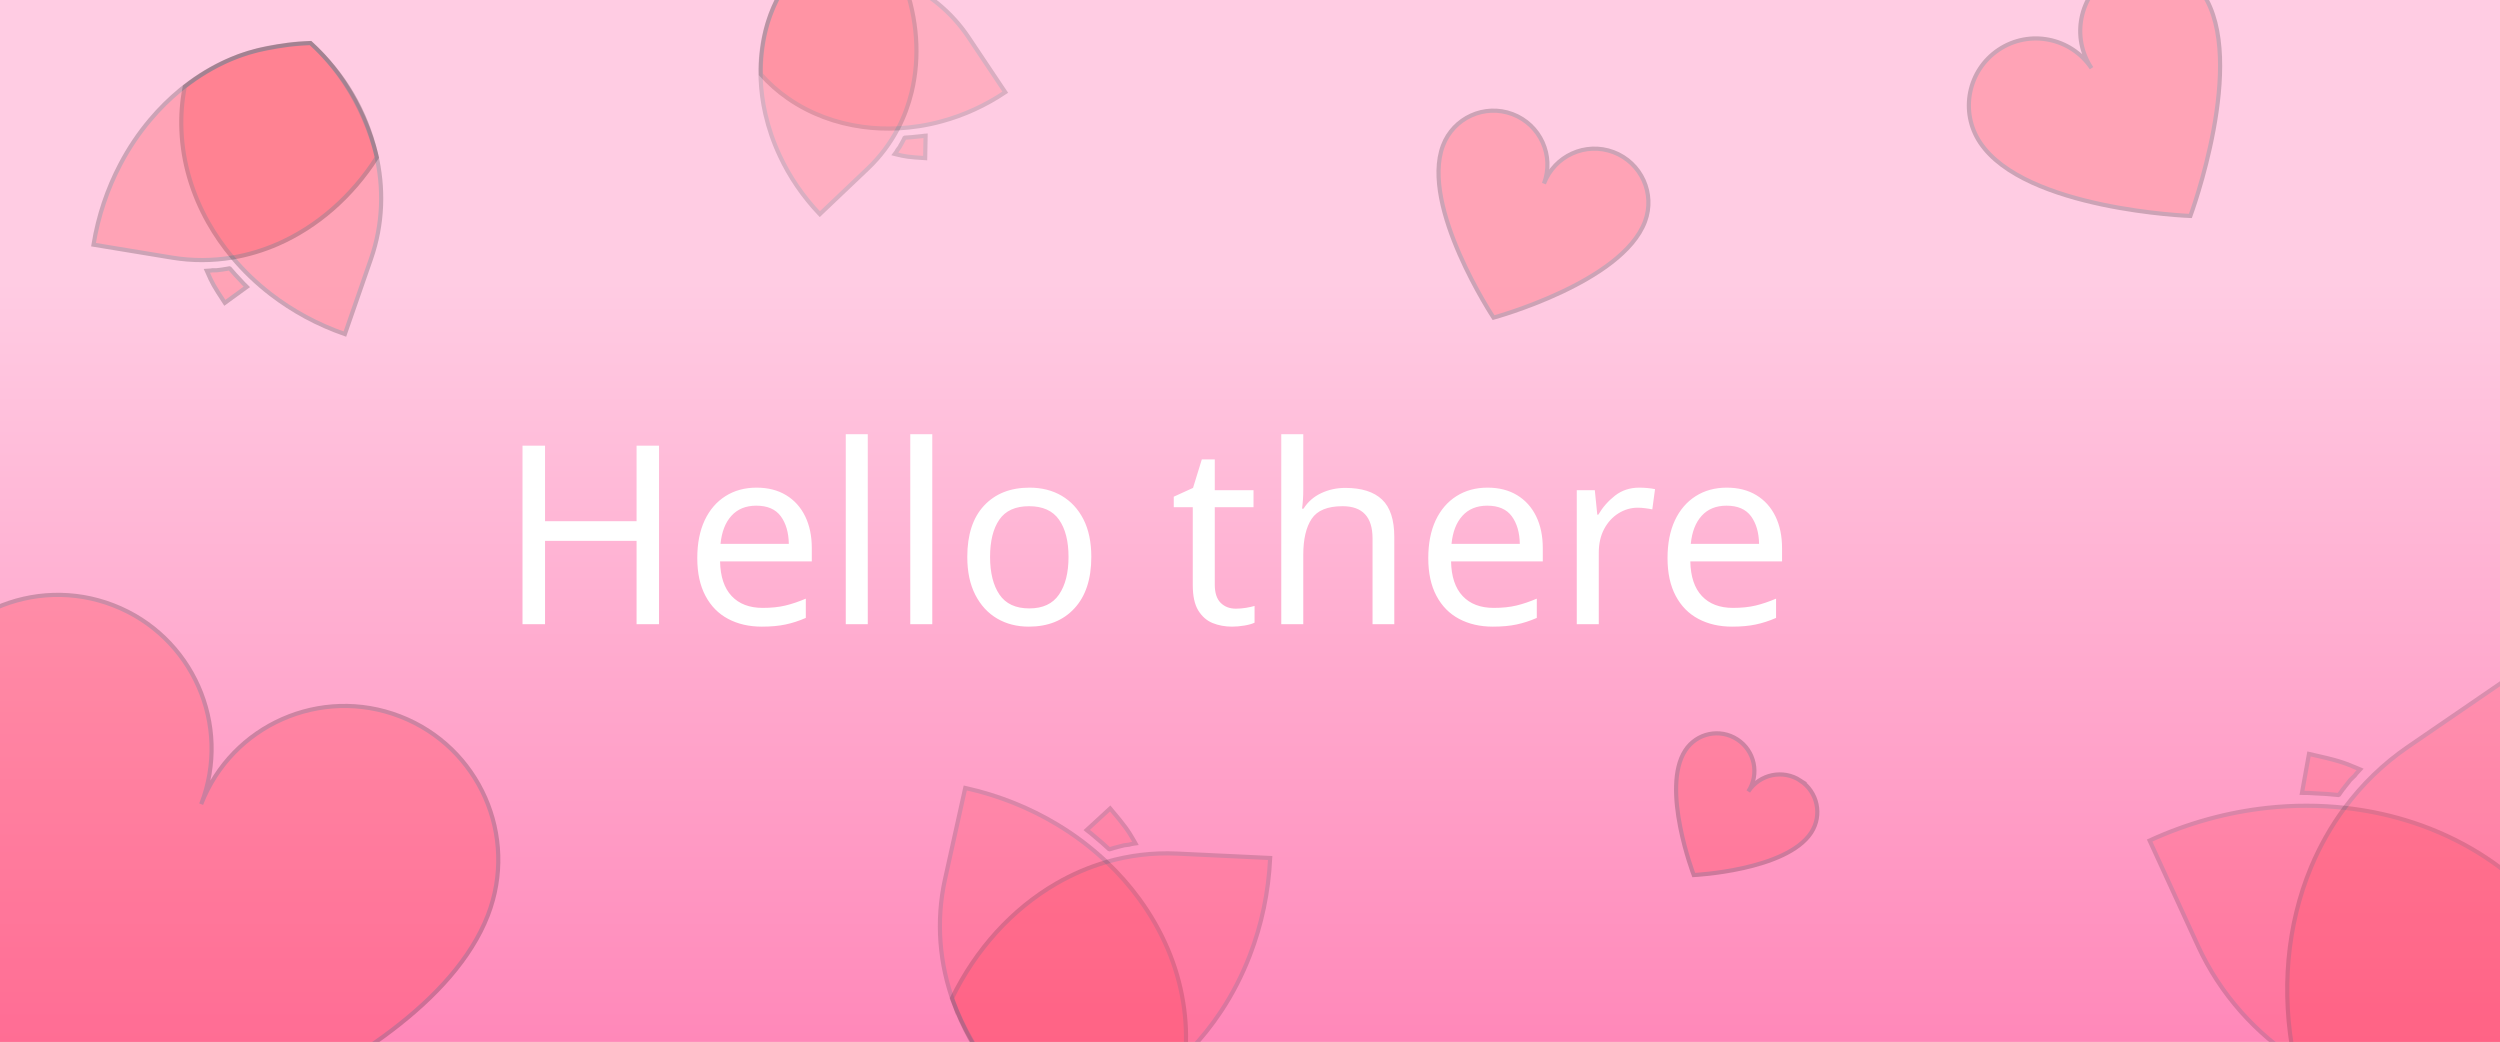
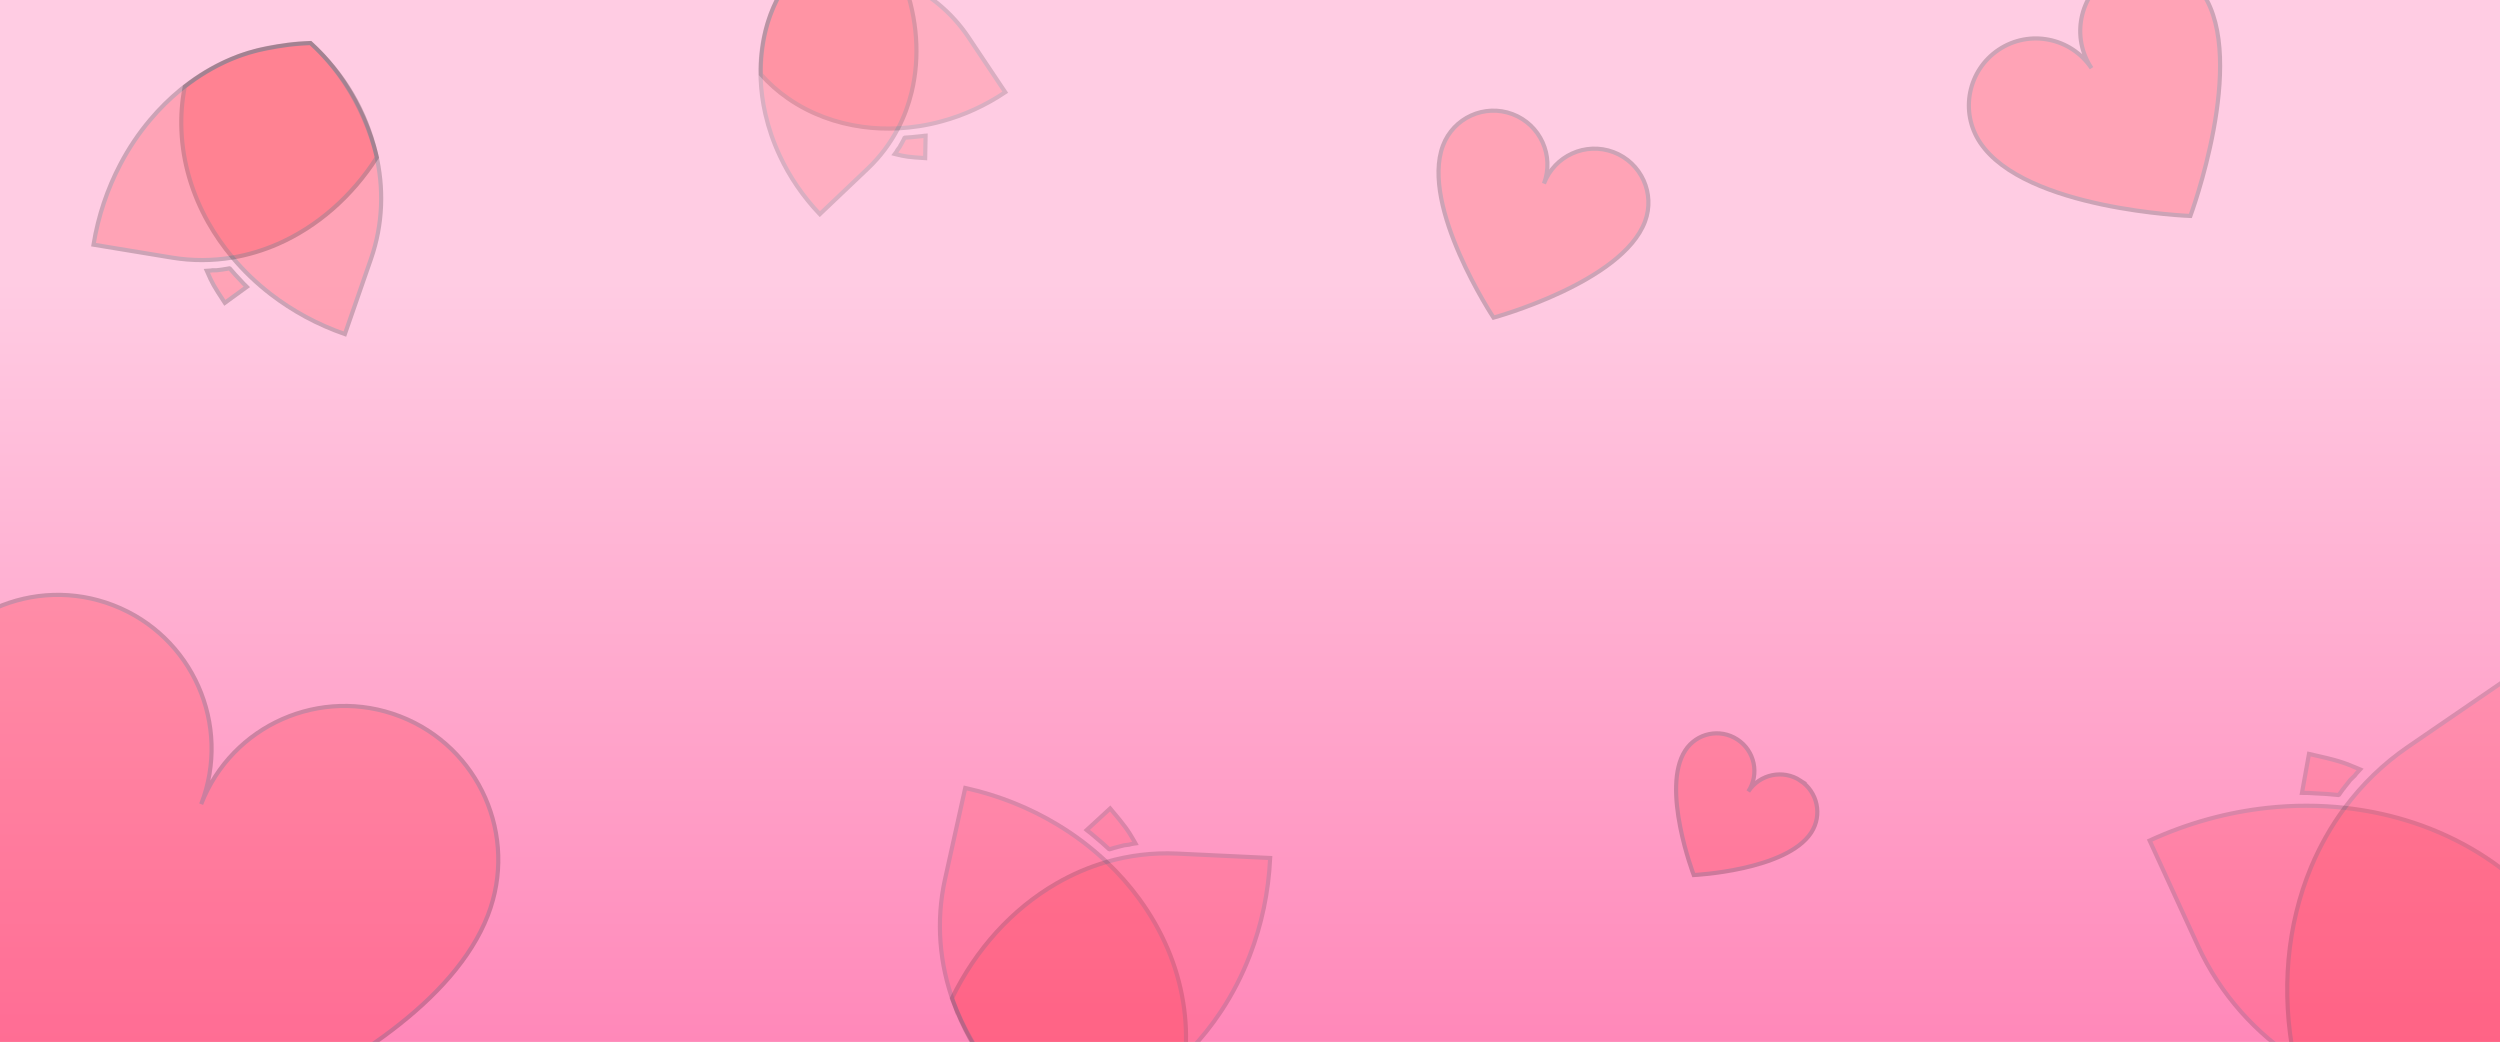
<svg xmlns="http://www.w3.org/2000/svg" id="Layer_2" data-name="Layer 2" viewBox="0 0 600 250.06">
  <defs>
    <style>
      .cls-1 {
        fill: url(#linear-gradient);
        stroke-width: 0px;
      }

      .cls-2 {
        opacity: .2;
      }

      .cls-2, .cls-3 {
        fill: red;
        stroke: #000;
        stroke-miterlimit: 10;
-       }
- 
-       .cls-4 {
-         fill: #fff;
-         font-family: Tomatoes, Tomatoes;
-         font-size: 60px;
      }

      .cls-3 {
        opacity: .15;
      }
    </style>
    <linearGradient id="linear-gradient" x1="395.2" y1="345.21" x2="645.26" y2="345.21" gradientTransform="translate(-220.23 -220.18)" gradientUnits="userSpaceOnUse">
      <stop offset=".27" stop-color="#ffcce3" />
      <stop offset="1" stop-color="#ff88b9" />
    </linearGradient>
  </defs>
  <rect class="cls-1" x="174.97" y="-174.97" width="250.06" height="600" transform="translate(425.03 -174.97) rotate(90)" />
  <path class="cls-2" d="M96.01,171.93c-19-7.36-40.37,2.07-47.73,21.07,7.36-19-2.07-40.37-21.07-47.73s-40.37,2.07-47.73,21.07c-16.08,41.51,33.44,117.94,33.44,117.94,0,0,88.09-23.11,104.17-64.62,7.36-19-2.07-40.37-21.07-47.73Z" />
  <path class="cls-2" d="M387.23,36.51c-6.69-2.52-14.16.87-16.68,7.56,2.52-6.69-.87-14.16-7.56-16.68-6.69-2.52-14.16.87-16.68,7.56-5.5,14.63,12.14,41.28,12.14,41.28,0,0,30.84-8.41,36.34-23.04,2.52-6.69-.87-14.16-7.56-16.68Z" />
  <path class="cls-2" d="M432.08,187.33c-4.17-2.72-9.76-1.55-12.49,2.63,2.72-4.17,1.55-9.76-2.63-12.49s-9.76-1.55-12.49,2.63c-5.95,9.12,2.03,29.91,2.03,29.91,0,0,22.24-1.07,28.19-10.19,2.72-4.17,1.55-9.76-2.63-12.49Z" />
  <path class="cls-2" d="M506.4-5.93c-7.38,4.94-9.36,14.92-4.43,22.3-4.94-7.38-14.92-9.36-22.3-4.43-7.38,4.94-9.36,14.92-4.43,22.3,10.78,16.13,50.45,17.59,50.45,17.59,0,0,13.8-37.21,3.02-53.34-4.94-7.38-14.92-9.36-22.3-4.43Z" />
  <path class="cls-2" d="M55.8,61.79c-2.21-2.64-4.15-5.44-5.8-8.36-3.89-6.89-6.14-14.45-6.45-22.12-.15-3.5.11-7.02.8-10.51,3.28-2.58,6.91-4.75,10.82-6.47,5.77-2.55,12.09-3.62,19.35-4.01,8.19,7.5,13.24,16.33,15.66,26.37,0,0,0,.02,0,.03h0c2,8.32,1.76,17.05-1.15,25.42l-6.26,18.04c-6.62-2.3-12.58-5.57-17.75-9.55-3.44-2.65-6.54-5.62-9.22-8.83" />
  <path class="cls-2" d="M59.11,68.72c-.47-.43-.91-.91-1.34-1.39-.9-.94-1.78-1.88-2.61-2.88,0,0,0,0,0,0l-.12-.04c-.07.02-.14.02-.21.04,0,0-.01,0-.02,0-.14.03-.28.06-.43.08-.24.06-.49.09-.73.11-.17.03-.34.08-.52.08-.2.04-.4.07-.6.08,0,0-.01,0-.02,0-.35.06-.7.09-1.06.07-.16,0-.31.02-.47,0-.29.06-.58.09-.88.09-.15.02-.3.02-.45.03.06.13.11.27.16.38,1.03,2.41,1.5,3.3,4.15,7.31l5.28-3.83s-.09-.09-.13-.13Z" />
  <path class="cls-2" d="M55.8,61.8c-4.72.8-9.6.84-14.51.03l-18.85-3.11c1.15-6.97,3.37-13.46,6.43-19.27,2.03-3.88,4.44-7.46,7.16-10.68,2.23-2.65,4.67-5.06,7.27-7.2,6.14-5.05,13.21-8.52,20.53-9.91,4.18-.79,6.49-1.22,10.7-1.32,3.1,2.82,5.85,6.05,8.21,9.62,3.49,5.29,6.13,11.31,7.72,17.79-6.02,9.43-14.37,16.7-23.86,20.84,0,0-.02,0-.03.01h0c-3.46,1.5-7.06,2.59-10.76,3.21" />
  <path class="cls-3" d="M216.14-4.58c6.52,2.85,12.19,7.38,16.29,13.51l8.83,13.2c-4.84,3.24-10,5.56-15.24,6.98-3.49.96-7.01,1.51-10.48,1.69-2.86.14-5.69.03-8.46-.35-6.52-.88-12.66-3.17-17.91-6.81-2.4-1.65-4.6-3.59-6.57-5.8-.06-3.47.32-6.97,1.13-10.42,1.2-5.1,3.66-9.84,7.05-14.85,9.08-1.67,17.47-.59,25.34,2.83,0,0,.01.01.02.01h0Z" />
  <path class="cls-3" d="M221.98,32.57c-.52.09-1.06.15-1.59.19-1.07.12-2.14.23-3.22.28,0,0,0,0,0,0l-.09.06c-.02.05-.05.1-.08.16,0,0,0,0,0,.01-.05.11-.11.22-.16.32-.08.19-.18.37-.29.54-.07.13-.12.27-.21.39-.07.15-.15.3-.25.44,0,0,0,0,0,.01-.13.26-.29.51-.49.74-.07.11-.15.21-.23.31-.11.22-.23.43-.38.63-.06.11-.13.21-.21.31.12.03.23.06.33.08,2.11.53,2.95.66,6.93.91l.1-5.42c-.05,0-.1.01-.15.02Z" />
  <path class="cls-3" d="M215.53,30.81c-1.84,3.53-4.26,6.79-7.26,9.64l-11.52,10.95c-4.05-4.26-7.24-8.98-9.56-13.93-1.55-3.29-2.72-6.69-3.5-10.1-.64-2.81-1.02-5.64-1.13-8.43-.27-6.6.97-13.03,3.72-18.59,1.57-3.17,2.44-4.92,4.49-7.76,3.42-.64,6.95-.85,10.5-.62,5.26.33,10.57,1.61,15.67,3.8,3.23,8.72,3.87,17.91,1.86,26.28,0,0,0,.02,0,.02h0c-.74,3.05-1.82,5.98-3.27,8.75" />
  <path class="cls-3" d="M228.92,240.75c-3.46-9.42-4.36-19.62-2.11-29.77l4.85-21.87c8.02,1.78,15.41,4.78,21.98,8.72,4.37,2.62,8.38,5.66,11.94,9.04,2.93,2.77,5.58,5.78,7.89,8.95,5.46,7.5,9.12,15.99,10.52,24.88.65,4.06.82,8.19.49,12.35-3.47,3.45-7.41,6.47-11.72,9.01-6.37,3.76-13.59,5.86-22,7.3-10.56-7.63-17.64-17.23-21.83-28.59,0,0,0-.02-.01-.03h0Z" />
  <path class="cls-3" d="M260.98,199.35c.61.44,1.18.93,1.75,1.43,1.17.97,2.32,1.95,3.43,3,0,0,0,0,0,0l.15.04c.08-.03.16-.05.24-.07,0,0,.01,0,.02,0,.16-.06.32-.1.49-.15.27-.1.55-.18.84-.23.2-.06.39-.14.59-.17.23-.07.46-.13.69-.18,0,0,.01,0,.02,0,.4-.12.81-.21,1.23-.23.18-.03.36-.06.55-.07.33-.11.67-.18,1.01-.23.17-.04.34-.07.52-.09-.08-.15-.17-.29-.24-.42-1.52-2.67-2.2-3.65-5.83-7.95l-5.63,5.18c.06.05.11.09.17.14Z" />
  <path class="cls-3" d="M265.56,206.87c5.39-1.57,11.07-2.28,16.9-2.01l22.38,1.06c-.39,8.28-2.09,16.13-4.87,23.33-1.84,4.79-4.16,9.29-6.89,13.42-2.24,3.39-4.75,6.53-7.49,9.38-6.47,6.71-14.23,11.72-22.56,14.33-4.76,1.49-7.4,2.31-12.29,3-3.99-2.86-7.64-6.25-10.87-10.1-4.78-5.68-8.67-12.34-11.41-19.67,5.73-11.8,14.47-21.41,24.97-27.51,0,0,.02,0,.03-.02h0c3.82-2.22,7.87-3.97,12.1-5.2" />
  <path class="cls-3" d="M551.88,254.81c-10.47-6.72-19-16.12-24.38-27.84l-11.59-25.24c9.26-4.25,18.81-6.82,28.25-7.84,6.28-.69,12.52-.67,18.58-.01,4.98.55,9.84,1.53,14.51,2.94,11.01,3.32,20.99,8.98,29.04,16.72,3.68,3.52,6.95,7.48,9.74,11.84-.85,6.01-2.48,11.95-4.84,17.68-3.48,8.48-9.04,15.97-16.28,23.69-16.15.37-30.34-3.82-42.99-11.91,0,0-.02-.02-.04-.03h0Z" />
  <path class="cls-3" d="M552.76,190.29c.93-.02,1.87.04,2.8.11,1.88.08,3.76.19,5.64.4,0,0,0,0,0,0l.17-.08c.05-.09.12-.17.18-.25,0,0,0-.01.01-.02.11-.18.24-.34.37-.51.2-.3.41-.59.66-.86.15-.2.28-.43.46-.61.17-.24.35-.47.55-.69,0,0,0-.01.01-.02.3-.42.64-.81,1.05-1.15.16-.16.31-.33.49-.48.25-.35.52-.68.83-.98.14-.17.29-.32.44-.48-.19-.08-.39-.17-.55-.24-3.5-1.5-4.9-1.96-11.71-3.49l-1.68,9.34c.09,0,.18,0,.27,0Z" />
  <path class="cls-3" d="M562.73,193.87c4.16-5.59,9.23-10.55,15.2-14.64l22.92-15.71c5.81,8.48,10.01,17.52,12.66,26.7,1.77,6.12,2.84,12.3,3.24,18.42.33,5.03.2,10.02-.38,14.88-1.36,11.48-5.29,22.24-11.57,31.07-3.59,5.04-5.58,7.82-9.9,12.16-6.08.16-12.23-.46-18.31-1.84-8.98-2.03-17.81-5.7-26.01-10.9-3.17-15.95-1.72-32,4.07-45.89,0,0,.02-.03.02-.04h0c2.12-5.05,4.81-9.82,8.06-14.2" />
-   <text class="cls-4" transform="translate(119.59 149.8)">
-     <tspan x="0" y="0">Hello there</tspan>
-   </text>
</svg>
